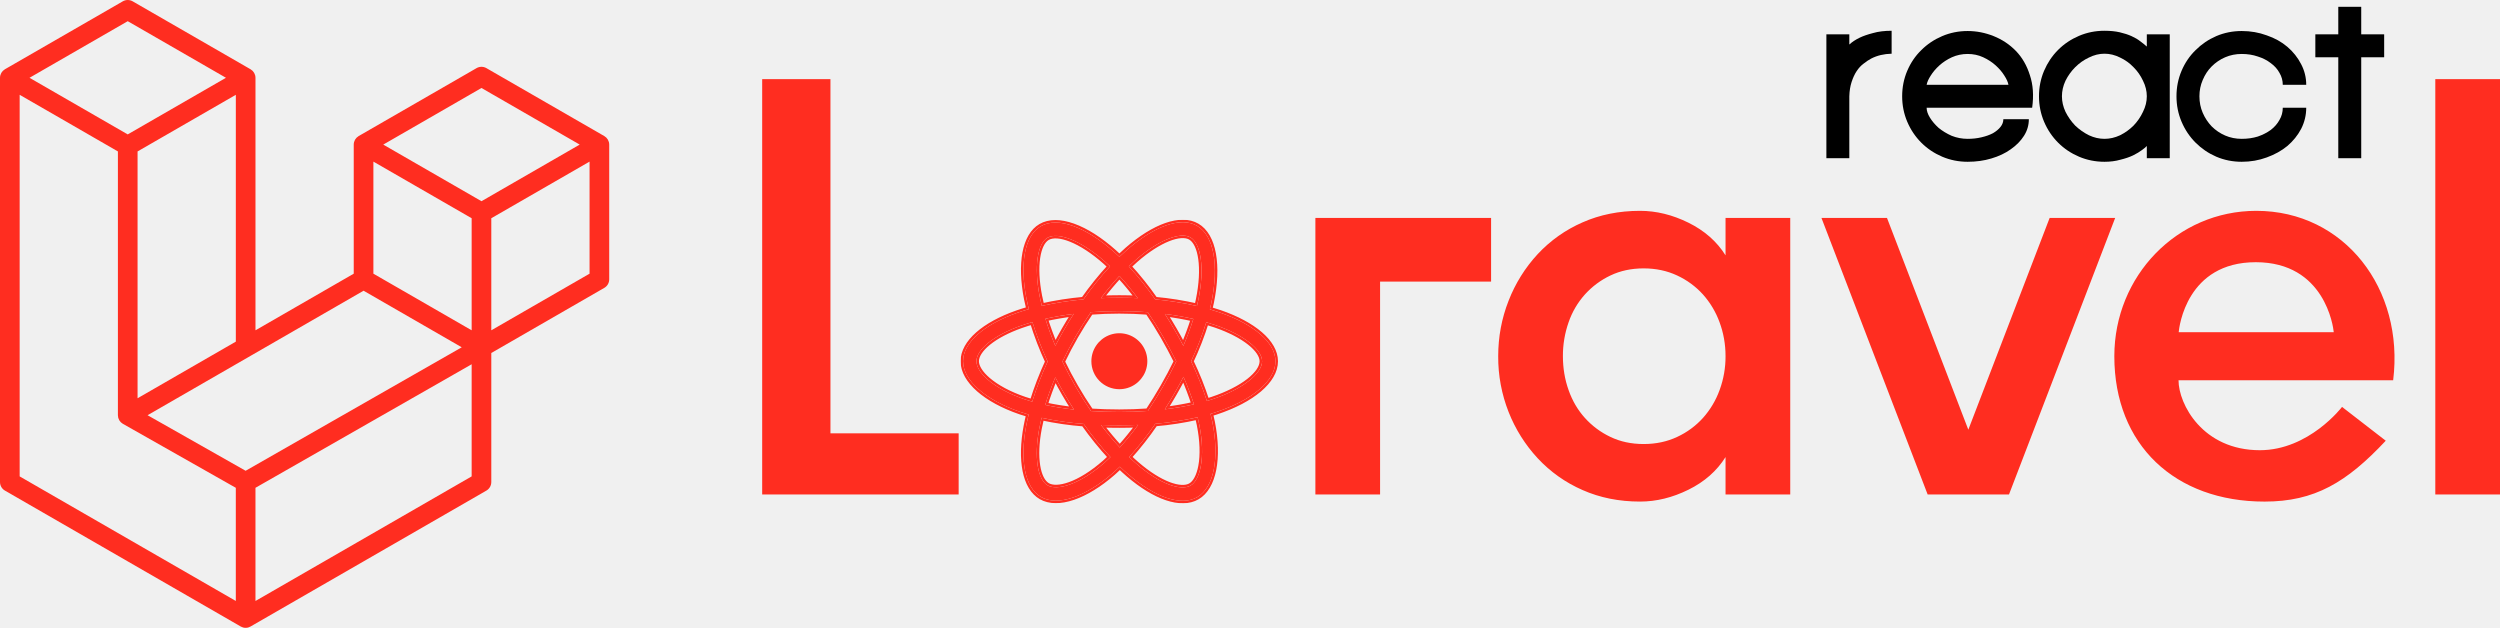
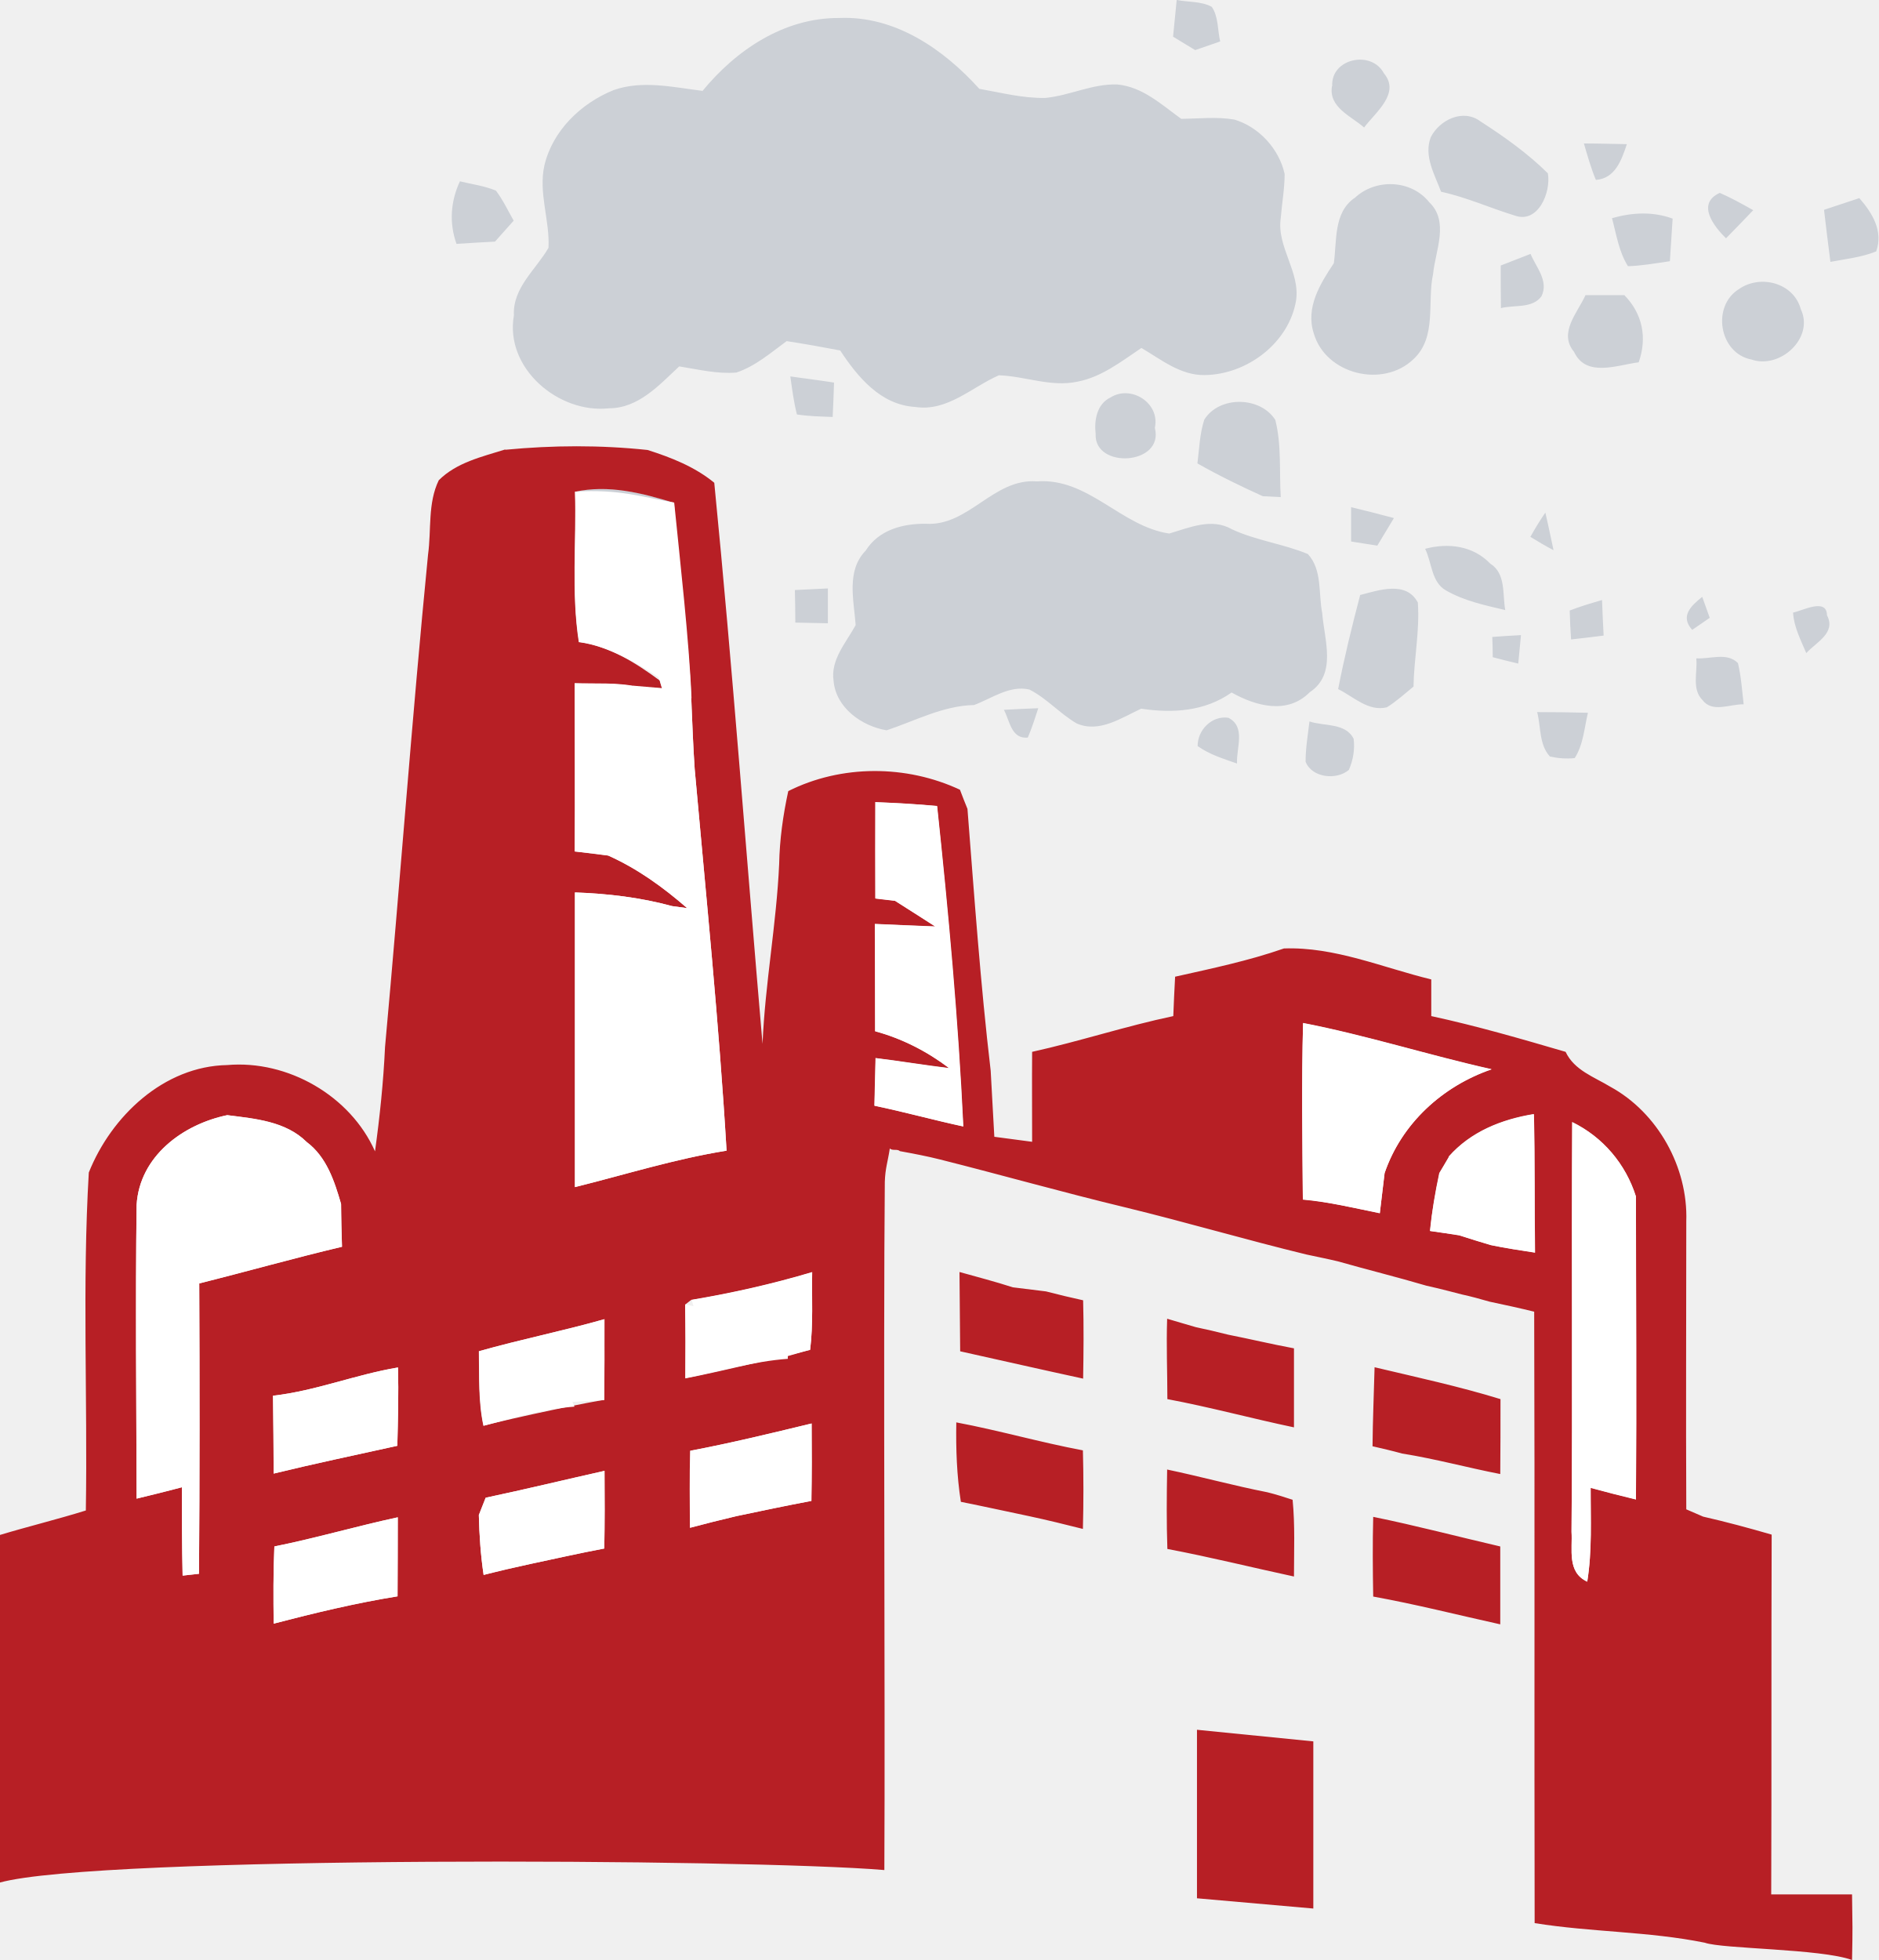
- <svg xmlns="http://www.w3.org/2000/svg" width="1991" height="500" viewBox="0 0 1991 500" fill="none">
-   <mask id="path-1-outside-1_1_7" maskUnits="userSpaceOnUse" x="765" y="175" width="253" height="226" fill="black">
-     <rect fill="white" x="765" y="175" width="253" height="226" />
-     <path d="M971.537 248.894C968.887 247.988 966.217 247.145 963.529 246.365C963.975 244.551 964.386 242.726 964.763 240.892C970.827 211.403 966.862 187.646 953.33 179.825C940.374 172.321 919.125 180.141 897.69 198.84C895.582 200.685 893.518 202.585 891.496 204.541C890.149 203.242 888.767 201.97 887.35 200.727C864.884 180.732 842.365 172.31 828.849 180.157C815.893 187.677 812.042 210.009 817.499 237.958C818.045 240.722 818.658 243.474 819.339 246.214C816.152 247.121 813.073 248.09 810.13 249.117C783.823 258.316 767 272.739 767 287.696C767 303.15 785.056 318.646 812.488 328.042C814.713 328.799 816.959 329.502 819.225 330.152C818.489 333.085 817.838 336.051 817.271 339.05C812.089 366.518 816.131 388.321 829.062 395.795C842.417 403.511 864.822 395.582 886.661 376.458C888.389 374.945 890.116 373.347 891.844 371.664C894.027 373.775 896.273 375.824 898.581 377.811C919.726 396.043 940.607 403.408 953.517 395.914C966.862 388.171 971.2 364.746 965.566 336.246C965.134 334.07 964.637 331.848 964.074 329.582C965.649 329.115 967.192 328.633 968.702 328.136C997.206 318.667 1015.78 303.358 1015.78 287.711C1015.76 272.682 998.403 258.165 971.537 248.894ZM904.681 206.873C923.043 190.854 940.208 184.531 948.033 189.05C956.362 193.865 959.601 213.279 954.367 238.741C954.021 240.399 953.648 242.053 953.247 243.701C942.289 241.208 931.177 239.449 919.985 238.435C913.577 229.204 906.553 220.417 898.959 212.133C900.818 210.33 902.722 208.576 904.671 206.873H904.681ZM840.453 300.476C842.702 304.829 845.053 309.129 847.507 313.376C850.005 317.708 852.608 321.977 855.317 326.182C847.616 325.345 839.963 324.111 832.389 322.487C834.586 315.376 837.292 307.991 840.453 300.476ZM840.453 275.429C837.343 268.074 834.711 260.84 832.55 253.853C839.65 252.262 847.216 250.962 855.104 249.977C852.461 254.102 849.918 258.288 847.475 262.534C845.033 266.781 842.687 271.079 840.437 275.429H840.453ZM846.102 287.955C849.377 281.124 852.905 274.425 856.685 267.857C860.461 261.292 864.481 254.878 868.745 248.614C876.146 248.054 883.733 247.759 891.398 247.759C899.063 247.759 906.697 248.054 914.093 248.619C918.311 254.869 922.307 261.261 926.08 267.795C929.853 274.328 933.427 280.996 936.803 287.799C933.472 294.654 929.906 301.381 926.106 307.981C922.336 314.545 918.363 320.978 914.186 327.281C906.801 327.799 899.156 328.084 891.382 328.084C883.609 328.084 876.109 327.84 868.859 327.369C864.564 321.084 860.511 314.642 856.7 308.043C852.89 301.444 849.352 294.748 846.087 287.955H846.102ZM935.305 313.303C937.81 308.957 940.215 304.553 942.519 300.093C945.678 307.255 948.467 314.576 950.874 322.025C943.21 323.751 935.462 325.074 927.661 325.99C930.293 321.813 932.842 317.584 935.305 313.303ZM942.416 275.434C940.121 271.063 937.736 266.744 935.258 262.477C932.84 258.269 930.319 254.113 927.697 250.008C935.632 251.013 943.245 252.35 950.381 253.983C948.087 261.262 945.428 268.421 942.416 275.434ZM891.502 219.747C896.677 225.401 901.563 231.314 906.143 237.461C896.347 236.994 886.545 236.994 876.736 237.461C881.572 231.066 886.521 225.131 891.502 219.747ZM834.198 189.366C842.521 184.536 860.924 191.439 880.323 208.682C881.561 209.786 882.81 210.941 884.054 212.139C876.422 220.421 869.348 229.201 862.878 238.42C851.711 239.426 840.621 241.157 829.678 243.602C829.046 241.059 828.476 238.499 827.968 235.922C823.278 211.962 826.382 193.901 834.198 189.366ZM822.065 319.89C819.992 319.299 817.945 318.658 815.924 317.967C803.796 313.821 793.779 308.411 786.901 302.518C780.744 297.237 777.624 291.966 777.624 287.696C777.624 278.621 791.13 267.043 813.654 259.191C816.483 258.207 819.337 257.307 822.215 256.491C825.561 267.242 829.612 277.759 834.343 287.976C829.555 298.333 825.454 308.994 822.065 319.89ZM879.659 368.436C870.004 376.894 860.333 382.89 851.808 385.911C844.148 388.622 838.048 388.7 834.363 386.569C826.517 382.035 823.252 364.523 827.704 341.035C828.232 338.271 828.837 335.507 829.518 332.743C840.57 335.124 851.771 336.75 863.044 337.609C869.577 346.876 876.71 355.706 884.396 364.041C882.852 365.559 881.271 367.021 879.659 368.436ZM891.797 356.402C886.76 350.955 881.732 344.927 876.83 338.449C881.594 338.636 886.445 338.729 891.382 338.729C896.451 338.729 901.468 338.62 906.412 338.397C901.849 344.643 896.971 350.652 891.797 356.402ZM956.331 371.219C954.849 379.221 951.869 384.559 948.184 386.694C940.342 391.244 923.577 385.331 905.5 369.736C903.427 367.954 901.354 366.041 899.244 364.036C906.781 355.668 913.747 346.803 920.094 337.501C931.429 336.54 942.685 334.8 953.781 332.292C954.289 334.344 954.738 336.355 955.128 338.325C957.621 350.918 957.979 362.31 956.331 371.219ZM965.349 318.024C963.991 318.475 962.591 318.911 961.171 319.336C957.692 308.535 953.483 297.983 948.572 287.753C953.299 277.659 957.343 267.26 960.679 256.626C963.224 257.367 965.696 258.145 968.075 258.969C991.096 266.908 1005.14 278.663 1005.14 287.696C1005.14 297.335 989.971 309.846 965.349 318.024Z" />
-   </mask>
-   <path d="M971.537 248.894C968.887 247.988 966.217 247.145 963.529 246.365C963.975 244.551 964.386 242.726 964.763 240.892C970.827 211.403 966.862 187.646 953.33 179.825C940.374 172.321 919.125 180.141 897.69 198.84C895.582 200.685 893.518 202.585 891.496 204.541C890.149 203.242 888.767 201.97 887.35 200.727C864.884 180.732 842.365 172.31 828.849 180.157C815.893 187.677 812.042 210.009 817.499 237.958C818.045 240.722 818.658 243.474 819.339 246.214C816.152 247.121 813.073 248.09 810.13 249.117C783.823 258.316 767 272.739 767 287.696C767 303.15 785.056 318.646 812.488 328.042C814.713 328.799 816.959 329.502 819.225 330.152C818.489 333.085 817.838 336.051 817.271 339.05C812.089 366.518 816.131 388.321 829.062 395.795C842.417 403.511 864.822 395.582 886.661 376.458C888.389 374.945 890.116 373.347 891.844 371.664C894.027 373.775 896.273 375.824 898.581 377.811C919.726 396.043 940.607 403.408 953.517 395.914C966.862 388.171 971.2 364.746 965.566 336.246C965.134 334.07 964.637 331.848 964.074 329.582C965.649 329.115 967.192 328.633 968.702 328.136C997.206 318.667 1015.78 303.358 1015.78 287.711C1015.76 272.682 998.403 258.165 971.537 248.894ZM904.681 206.873C923.043 190.854 940.208 184.531 948.033 189.05C956.362 193.865 959.601 213.279 954.367 238.741C954.021 240.399 953.648 242.053 953.247 243.701C942.289 241.208 931.177 239.449 919.985 238.435C913.577 229.204 906.553 220.417 898.959 212.133C900.818 210.33 902.722 208.576 904.671 206.873H904.681ZM840.453 300.476C842.702 304.829 845.053 309.129 847.507 313.376C850.005 317.708 852.608 321.977 855.317 326.182C847.616 325.345 839.963 324.111 832.389 322.487C834.586 315.376 837.292 307.991 840.453 300.476ZM840.453 275.429C837.343 268.074 834.711 260.84 832.55 253.853C839.65 252.262 847.216 250.962 855.104 249.977C852.461 254.102 849.918 258.288 847.475 262.534C845.033 266.781 842.687 271.079 840.437 275.429H840.453ZM846.102 287.955C849.377 281.124 852.905 274.425 856.685 267.857C860.461 261.292 864.481 254.878 868.745 248.614C876.146 248.054 883.733 247.759 891.398 247.759C899.063 247.759 906.697 248.054 914.093 248.619C918.311 254.869 922.307 261.261 926.08 267.795C929.853 274.328 933.427 280.996 936.803 287.799C933.472 294.654 929.906 301.381 926.106 307.981C922.336 314.545 918.363 320.978 914.186 327.281C906.801 327.799 899.156 328.084 891.382 328.084C883.609 328.084 876.109 327.84 868.859 327.369C864.564 321.084 860.511 314.642 856.7 308.043C852.89 301.444 849.352 294.748 846.087 287.955H846.102ZM935.305 313.303C937.81 308.957 940.215 304.553 942.519 300.093C945.678 307.255 948.467 314.576 950.874 322.025C943.21 323.751 935.462 325.074 927.661 325.99C930.293 321.813 932.842 317.584 935.305 313.303ZM942.416 275.434C940.121 271.063 937.736 266.744 935.258 262.477C932.84 258.269 930.319 254.113 927.697 250.008C935.632 251.013 943.245 252.35 950.381 253.983C948.087 261.262 945.428 268.421 942.416 275.434ZM891.502 219.747C896.677 225.401 901.563 231.314 906.143 237.461C896.347 236.994 886.545 236.994 876.736 237.461C881.572 231.066 886.521 225.131 891.502 219.747ZM834.198 189.366C842.521 184.536 860.924 191.439 880.323 208.682C881.561 209.786 882.81 210.941 884.054 212.139C876.422 220.421 869.348 229.201 862.878 238.42C851.711 239.426 840.621 241.157 829.678 243.602C829.046 241.059 828.476 238.499 827.968 235.922C823.278 211.962 826.382 193.901 834.198 189.366ZM822.065 319.89C819.992 319.299 817.945 318.658 815.924 317.967C803.796 313.821 793.779 308.411 786.901 302.518C780.744 297.237 777.624 291.966 777.624 287.696C777.624 278.621 791.13 267.043 813.654 259.191C816.483 258.207 819.337 257.307 822.215 256.491C825.561 267.242 829.612 277.759 834.343 287.976C829.555 298.333 825.454 308.994 822.065 319.89ZM879.659 368.436C870.004 376.894 860.333 382.89 851.808 385.911C844.148 388.622 838.048 388.7 834.363 386.569C826.517 382.035 823.252 364.523 827.704 341.035C828.232 338.271 828.837 335.507 829.518 332.743C840.57 335.124 851.771 336.75 863.044 337.609C869.577 346.876 876.71 355.706 884.396 364.041C882.852 365.559 881.271 367.021 879.659 368.436ZM891.797 356.402C886.76 350.955 881.732 344.927 876.83 338.449C881.594 338.636 886.445 338.729 891.382 338.729C896.451 338.729 901.468 338.62 906.412 338.397C901.849 344.643 896.971 350.652 891.797 356.402ZM956.331 371.219C954.849 379.221 951.869 384.559 948.184 386.694C940.342 391.244 923.577 385.331 905.5 369.736C903.427 367.954 901.354 366.041 899.244 364.036C906.781 355.668 913.747 346.803 920.094 337.501C931.429 336.54 942.685 334.8 953.781 332.292C954.289 334.344 954.738 336.355 955.128 338.325C957.621 350.918 957.979 362.31 956.331 371.219ZM965.349 318.024C963.991 318.475 962.591 318.911 961.171 319.336C957.692 308.535 953.483 297.983 948.572 287.753C953.299 277.659 957.343 267.26 960.679 256.626C963.224 257.367 965.696 258.145 968.075 258.969C991.096 266.908 1005.14 278.663 1005.14 287.696C1005.14 297.335 989.971 309.846 965.349 318.024Z" fill="#FF2D20" />
-   <path d="M971.537 248.894C968.887 247.988 966.217 247.145 963.529 246.365C963.975 244.551 964.386 242.726 964.763 240.892C970.827 211.403 966.862 187.646 953.33 179.825C940.374 172.321 919.125 180.141 897.69 198.84C895.582 200.685 893.518 202.585 891.496 204.541C890.149 203.242 888.767 201.97 887.35 200.727C864.884 180.732 842.365 172.31 828.849 180.157C815.893 187.677 812.042 210.009 817.499 237.958C818.045 240.722 818.658 243.474 819.339 246.214C816.152 247.121 813.073 248.09 810.13 249.117C783.823 258.316 767 272.739 767 287.696C767 303.15 785.056 318.646 812.488 328.042C814.713 328.799 816.959 329.502 819.225 330.152C818.489 333.085 817.838 336.051 817.271 339.05C812.089 366.518 816.131 388.321 829.062 395.795C842.417 403.511 864.822 395.582 886.661 376.458C888.389 374.945 890.116 373.347 891.844 371.664C894.027 373.775 896.273 375.824 898.581 377.811C919.726 396.043 940.607 403.408 953.517 395.914C966.862 388.171 971.2 364.746 965.566 336.246C965.134 334.07 964.637 331.848 964.074 329.582C965.649 329.115 967.192 328.633 968.702 328.136C997.206 318.667 1015.78 303.358 1015.78 287.711C1015.76 272.682 998.403 258.165 971.537 248.894ZM904.681 206.873C923.043 190.854 940.208 184.531 948.033 189.05C956.362 193.865 959.601 213.279 954.367 238.741C954.021 240.399 953.648 242.053 953.247 243.701C942.289 241.208 931.177 239.449 919.985 238.435C913.577 229.204 906.553 220.417 898.959 212.133C900.818 210.33 902.722 208.576 904.671 206.873H904.681ZM840.453 300.476C842.702 304.829 845.053 309.129 847.507 313.376C850.005 317.708 852.608 321.977 855.317 326.182C847.616 325.345 839.963 324.111 832.389 322.487C834.586 315.376 837.292 307.991 840.453 300.476ZM840.453 275.429C837.343 268.074 834.711 260.84 832.55 253.853C839.65 252.262 847.216 250.962 855.104 249.977C852.461 254.102 849.918 258.288 847.475 262.534C845.033 266.781 842.687 271.079 840.437 275.429H840.453ZM846.102 287.955C849.377 281.124 852.905 274.425 856.685 267.857C860.461 261.292 864.481 254.878 868.745 248.614C876.146 248.054 883.733 247.759 891.398 247.759C899.063 247.759 906.697 248.054 914.093 248.619C918.311 254.869 922.307 261.261 926.08 267.795C929.853 274.328 933.427 280.996 936.803 287.799C933.472 294.654 929.906 301.381 926.106 307.981C922.336 314.545 918.363 320.978 914.186 327.281C906.801 327.799 899.156 328.084 891.382 328.084C883.609 328.084 876.109 327.84 868.859 327.369C864.564 321.084 860.511 314.642 856.7 308.043C852.89 301.444 849.352 294.748 846.087 287.955H846.102ZM935.305 313.303C937.81 308.957 940.215 304.553 942.519 300.093C945.678 307.255 948.467 314.576 950.874 322.025C943.21 323.751 935.462 325.074 927.661 325.99C930.293 321.813 932.842 317.584 935.305 313.303ZM942.416 275.434C940.121 271.063 937.736 266.744 935.258 262.477C932.84 258.269 930.319 254.113 927.697 250.008C935.632 251.013 943.245 252.35 950.381 253.983C948.087 261.262 945.428 268.421 942.416 275.434ZM891.502 219.747C896.677 225.401 901.563 231.314 906.143 237.461C896.347 236.994 886.545 236.994 876.736 237.461C881.572 231.066 886.521 225.131 891.502 219.747ZM834.198 189.366C842.521 184.536 860.924 191.439 880.323 208.682C881.561 209.786 882.81 210.941 884.054 212.139C876.422 220.421 869.348 229.201 862.878 238.42C851.711 239.426 840.621 241.157 829.678 243.602C829.046 241.059 828.476 238.499 827.968 235.922C823.278 211.962 826.382 193.901 834.198 189.366ZM822.065 319.89C819.992 319.299 817.945 318.658 815.924 317.967C803.796 313.821 793.779 308.411 786.901 302.518C780.744 297.237 777.624 291.966 777.624 287.696C777.624 278.621 791.13 267.043 813.654 259.191C816.483 258.207 819.337 257.307 822.215 256.491C825.561 267.242 829.612 277.759 834.343 287.976C829.555 298.333 825.454 308.994 822.065 319.89ZM879.659 368.436C870.004 376.894 860.333 382.89 851.808 385.911C844.148 388.622 838.048 388.7 834.363 386.569C826.517 382.035 823.252 364.523 827.704 341.035C828.232 338.271 828.837 335.507 829.518 332.743C840.57 335.124 851.771 336.75 863.044 337.609C869.577 346.876 876.71 355.706 884.396 364.041C882.852 365.559 881.271 367.021 879.659 368.436ZM891.797 356.402C886.76 350.955 881.732 344.927 876.83 338.449C881.594 338.636 886.445 338.729 891.382 338.729C896.451 338.729 901.468 338.62 906.412 338.397C901.849 344.643 896.971 350.652 891.797 356.402ZM956.331 371.219C954.849 379.221 951.869 384.559 948.184 386.694C940.342 391.244 923.577 385.331 905.5 369.736C903.427 367.954 901.354 366.041 899.244 364.036C906.781 355.668 913.747 346.803 920.094 337.501C931.429 336.54 942.685 334.8 953.781 332.292C954.289 334.344 954.738 336.355 955.128 338.325C957.621 350.918 957.979 362.31 956.331 371.219ZM965.349 318.024C963.991 318.475 962.591 318.911 961.171 319.336C957.692 308.535 953.483 297.983 948.572 287.753C953.299 277.659 957.343 267.26 960.679 256.626C963.224 257.367 965.696 258.145 968.075 258.969C991.096 266.908 1005.14 278.663 1005.14 287.696C1005.14 297.335 989.971 309.846 965.349 318.024Z" stroke="#FF2D20" stroke-width="4" mask="url(#path-1-outside-1_1_7)" />
-   <path d="M891.382 309.96C895.793 309.974 900.109 308.679 903.783 306.24C907.457 303.8 910.325 300.324 912.023 296.253C913.721 292.182 914.172 287.699 913.321 283.372C912.469 279.044 910.352 275.066 907.239 271.943C904.125 268.819 900.154 266.689 895.829 265.823C891.504 264.957 887.02 265.394 882.944 267.079C878.867 268.764 875.383 271.62 872.931 275.286C870.479 278.953 869.17 283.264 869.17 287.675C869.164 290.597 869.733 293.492 870.847 296.193C871.96 298.895 873.595 301.351 875.658 303.421C877.72 305.49 880.171 307.133 882.869 308.255C885.567 309.377 888.46 309.957 891.382 309.96Z" fill="#FF2D20" />
-   <path fill-rule="evenodd" clip-rule="evenodd" d="M484.904 113.113C485.084 113.78 485.176 114.467 485.178 115.157V222.481C485.178 223.859 484.815 225.212 484.125 226.404C483.435 227.596 482.443 228.584 481.25 229.27L391.267 281.132V383.926C391.267 386.724 389.782 389.306 387.359 390.715L199.527 498.958C199.097 499.202 198.628 499.359 198.159 499.525C197.984 499.584 197.817 499.691 197.632 499.74C196.319 500.087 194.939 500.087 193.626 499.74C193.411 499.682 193.215 499.564 193.01 499.486C192.58 499.33 192.131 499.193 191.72 498.958L3.928 390.715C2.735 390.029 1.744 389.04 1.054 387.848C0.365 386.656 0.001 385.304 0 383.926L0 61.955C0 61.251 0.098 60.566 0.274 59.901C0.332 59.676 0.469 59.471 0.547 59.246C0.694 58.835 0.831 58.414 1.046 58.033C1.192 57.779 1.407 57.573 1.583 57.338C1.808 57.025 2.013 56.703 2.277 56.429C2.501 56.204 2.795 56.038 3.049 55.842C3.332 55.607 3.586 55.353 3.908 55.167L97.819 1.045C99.008 0.36 100.356 0 101.728 0C103.099 0 104.447 0.36 105.636 1.045L199.537 55.167H199.557C199.869 55.363 200.133 55.607 200.417 55.832C200.671 56.028 200.954 56.204 201.179 56.419C201.452 56.703 201.648 57.025 201.882 57.338C202.048 57.573 202.273 57.779 202.41 58.033C202.635 58.424 202.762 58.835 202.918 59.246C202.996 59.471 203.133 59.676 203.192 59.911C203.371 60.578 203.463 61.265 203.465 61.955V263.055L281.713 217.952V115.148C281.713 114.463 281.81 113.768 281.986 113.113C282.055 112.878 282.182 112.673 282.26 112.448C282.416 112.037 282.553 111.617 282.768 111.235C282.915 110.981 283.13 110.775 283.296 110.541C283.53 110.228 283.726 109.905 283.999 109.631C284.224 109.406 284.507 109.24 284.761 109.044C285.054 108.809 285.309 108.555 285.621 108.369L379.542 54.248C380.73 53.562 382.078 53.201 383.45 53.201C384.822 53.201 386.17 53.562 387.359 54.248L481.26 108.369C481.592 108.565 481.846 108.809 482.139 109.034C482.383 109.23 482.667 109.406 482.891 109.621C483.165 109.905 483.36 110.228 483.595 110.541C483.771 110.775 483.986 110.981 484.123 111.235C484.347 111.617 484.474 112.037 484.631 112.448C484.719 112.673 484.846 112.878 484.904 113.113ZM469.524 217.952V128.705L436.664 147.642L391.267 173.808V263.055L469.534 217.952H469.524ZM375.623 379.397V290.091L330.969 315.621L203.455 388.475V478.622L375.623 379.397ZM15.653 75.503V379.397L187.802 478.612V388.485L97.868 337.532L97.839 337.513L97.8 337.493C97.497 337.317 97.243 337.063 96.959 336.847C96.715 336.652 96.432 336.495 96.217 336.28L96.197 336.251C95.943 336.006 95.767 335.703 95.552 335.429C95.357 335.165 95.122 334.94 94.966 334.666L94.956 334.637C94.78 334.343 94.673 333.991 94.546 333.659C94.419 333.365 94.253 333.091 94.175 332.778C94.077 332.407 94.057 332.006 94.018 331.624C93.979 331.331 93.901 331.037 93.901 330.744V120.606L48.514 94.43L15.653 75.503ZM101.737 16.872L23.5 61.955L101.718 107.039L179.946 61.946L101.718 16.872H101.737ZM142.425 298.23L187.812 272.074V75.503L154.951 94.44L109.554 120.606V317.177L142.425 298.23ZM383.45 70.074L305.222 115.157L383.45 160.241L461.668 115.148L383.45 70.074ZM375.623 173.808L330.227 147.642L297.366 128.705V217.952L342.753 244.108L375.623 263.055V173.808ZM195.619 374.927L310.362 309.351L367.719 276.583L289.549 231.529L199.547 283.401L117.518 330.675L195.619 374.927Z" fill="#FF2D20" />
-   <path fill-rule="evenodd" clip-rule="evenodd" d="M661.371 63V345.115H763.474V393.787H607V63H661.371ZM1047.57 393.787V173.576H1187.5V224.268H1099.09V393.811H1047.57V393.787ZM1374.22 203.347V173.576H1425.75V393.799H1374.22V364.016C1367.29 375.045 1357.45 383.712 1344.68 390.004C1331.92 396.308 1319.08 399.454 1306.15 399.454C1289.45 399.454 1274.17 396.394 1260.3 390.249C1246.79 384.36 1234.64 375.751 1224.61 364.958C1214.66 354.224 1206.81 341.728 1201.45 328.112C1195.88 313.965 1193.07 298.88 1193.17 283.675C1193.17 268.251 1195.93 253.513 1201.45 239.484C1206.77 225.777 1214.62 213.193 1224.6 202.393C1234.64 191.605 1246.79 183 1260.3 177.114C1274.17 170.969 1289.45 167.909 1306.15 167.909C1319.07 167.909 1331.92 171.055 1344.68 177.359C1357.45 183.663 1367.29 192.318 1374.22 203.347ZM1369.5 310.619C1372.67 301.995 1374.27 292.875 1374.22 283.688C1374.22 274.225 1372.63 265.252 1369.5 256.757C1366.54 248.576 1362.06 241.035 1356.27 234.538C1350.5 228.166 1343.5 223.021 1335.7 219.408C1327.67 215.638 1318.75 213.74 1308.99 213.74C1299.22 213.74 1290.39 215.638 1282.52 219.408C1274.81 223.064 1267.9 228.206 1262.19 234.538C1256.42 241.001 1252 248.551 1249.2 256.744C1246.17 265.399 1244.65 274.508 1244.7 283.675C1244.7 293.126 1246.18 302.111 1249.2 310.606C1252.18 319.126 1256.52 326.52 1262.19 332.824C1267.9 339.159 1274.81 344.302 1282.52 347.955C1290.39 351.737 1299.22 353.623 1308.99 353.623C1318.75 353.623 1327.67 351.737 1335.7 347.955C1343.51 344.346 1350.5 339.2 1356.27 332.824C1362.06 326.332 1366.54 318.795 1369.5 310.619ZM1632.33 173.576H1684.52L1599.96 393.799H1535.18L1450.61 173.576H1502.8L1567.57 342.214L1632.33 173.576ZM1796.91 167.909C1867.06 167.909 1914.91 230.07 1905.92 302.821H1734.98C1734.98 321.819 1754.17 358.544 1799.74 358.544C1838.92 358.544 1865.19 324.084 1865.2 324.06L1900.01 350.991C1868.89 384.202 1843.4 399.467 1803.49 399.467C1732.19 399.467 1683.85 354.369 1683.85 283.688C1683.85 219.751 1733.82 167.909 1796.91 167.909ZM1735.11 264.542H1858.6C1858.22 260.307 1851.52 208.819 1796.49 208.819C1741.45 208.819 1735.51 260.307 1735.11 264.542ZM1939.47 393.787V63H1991V393.787H1939.47Z" fill="#FF2D20" />
-   <path d="M1472.8 35.462C1474.96 33.432 1477.74 31.605 1481.12 29.981C1483.96 28.628 1487.48 27.41 1491.68 26.327C1495.87 25.109 1500.81 24.5 1506.49 24.5V42.77C1500.4 42.905 1494.99 44.191 1490.25 46.627C1488.22 47.71 1486.19 49.063 1484.16 50.687C1482.13 52.176 1480.31 54.138 1478.68 56.574C1477.06 59.01 1475.71 61.92 1474.62 65.303C1473.54 68.551 1472.93 72.34 1472.8 76.671V126H1454.53V27.342H1472.8V35.462Z" fill="black" />
-   <path d="M1615.77 94.941C1615.77 99.678 1614.49 104.076 1611.91 108.136C1609.34 112.196 1605.82 115.782 1601.36 118.895C1597.03 122.008 1591.89 124.444 1585.93 126.203C1580.11 127.962 1573.82 128.842 1567.05 128.842C1559.88 128.842 1553.11 127.489 1546.75 124.782C1540.39 122.075 1534.84 118.354 1530.11 113.617C1525.37 108.88 1521.65 103.332 1518.94 96.971C1516.23 90.61 1514.88 83.844 1514.88 76.671C1514.88 69.498 1516.23 62.732 1518.94 56.371C1521.65 50.01 1525.37 44.529 1530.11 39.928C1534.84 35.191 1540.39 31.47 1546.75 28.763C1553.11 26.056 1559.88 24.703 1567.05 24.703C1574.09 24.703 1580.99 26.056 1587.76 28.763C1594.52 31.47 1600.41 35.394 1605.42 40.537C1610.43 45.68 1614.15 52.108 1616.58 59.822C1619.15 67.401 1619.76 76.062 1618.41 85.806H1534.37C1534.37 88.242 1535.25 90.881 1537.01 93.723C1538.77 96.565 1541.07 99.272 1543.91 101.843C1546.89 104.279 1550.34 106.377 1554.26 108.136C1558.32 109.76 1562.59 110.572 1567.05 110.572C1570.98 110.572 1574.63 110.166 1578.01 109.354C1581.53 108.542 1584.58 107.459 1587.15 106.106C1589.72 104.617 1591.75 102.926 1593.24 101.031C1594.73 99.136 1595.47 97.106 1595.47 94.941H1615.77ZM1599.53 67.536C1599.13 65.371 1598.04 62.935 1596.28 60.228C1594.52 57.386 1592.22 54.679 1589.38 52.108C1586.54 49.537 1583.22 47.371 1579.43 45.612C1575.65 43.853 1571.52 42.973 1567.05 42.973C1562.59 42.973 1558.39 43.853 1554.47 45.612C1550.68 47.371 1547.36 49.537 1544.52 52.108C1541.68 54.679 1539.38 57.386 1537.62 60.228C1535.86 62.935 1534.77 65.371 1534.37 67.536H1599.53Z" fill="black" />
-   <path d="M1709.72 126V116.256C1709.04 117.068 1707.76 118.151 1705.86 119.504C1704.1 120.857 1701.74 122.278 1698.76 123.767C1695.92 125.12 1692.53 126.271 1688.61 127.218C1684.82 128.301 1680.62 128.842 1676.02 128.842C1668.85 128.842 1662.08 127.489 1655.72 124.782C1649.36 122.075 1643.81 118.354 1639.08 113.617C1634.34 108.88 1630.62 103.332 1627.91 96.971C1625.21 90.61 1623.85 83.844 1623.85 76.671C1623.85 69.498 1625.21 62.732 1627.91 56.371C1630.62 50.01 1634.34 44.462 1639.08 39.725C1643.81 34.988 1649.36 31.267 1655.72 28.56C1662.08 25.853 1668.85 24.5 1676.02 24.5C1680.62 24.5 1684.68 24.906 1688.2 25.718C1691.72 26.53 1694.83 27.545 1697.54 28.763C1700.25 29.981 1702.55 31.334 1704.44 32.823C1706.47 34.312 1708.23 35.733 1709.72 37.086V27.342H1727.99V126H1709.72ZM1642.12 76.671C1642.12 80.866 1643.07 84.994 1644.96 89.054C1646.99 93.114 1649.57 96.768 1652.68 100.016C1655.93 103.129 1659.58 105.7 1663.64 107.73C1667.7 109.625 1671.83 110.572 1676.02 110.572C1680.22 110.572 1684.35 109.625 1688.41 107.73C1692.47 105.7 1696.05 103.129 1699.16 100.016C1702.28 96.768 1704.78 93.114 1706.68 89.054C1708.71 84.994 1709.72 80.866 1709.72 76.671C1709.72 72.476 1708.71 68.348 1706.68 64.288C1704.78 60.228 1702.28 56.642 1699.16 53.529C1696.05 50.281 1692.47 47.71 1688.41 45.815C1684.35 43.785 1680.22 42.77 1676.02 42.77C1671.83 42.77 1667.7 43.785 1663.64 45.815C1659.58 47.71 1655.93 50.281 1652.68 53.529C1649.57 56.642 1646.99 60.228 1644.96 64.288C1643.07 68.348 1642.12 72.476 1642.12 76.671Z" fill="black" />
-   <path d="M1836.68 85.806C1836.68 91.761 1835.32 97.377 1832.62 102.655C1829.91 107.798 1826.25 112.331 1821.65 116.256C1817.05 120.045 1811.57 123.09 1805.21 125.391C1798.98 127.692 1792.35 128.842 1785.32 128.842C1778.14 128.842 1771.38 127.489 1765.02 124.782C1758.79 122.075 1753.31 118.354 1748.57 113.617C1743.84 108.88 1740.11 103.332 1737.41 96.971C1734.7 90.61 1733.35 83.844 1733.35 76.671C1733.35 69.498 1734.7 62.732 1737.41 56.371C1740.11 50.01 1743.84 44.529 1748.57 39.928C1753.31 35.191 1758.79 31.47 1765.02 28.763C1771.38 26.056 1778.14 24.703 1785.32 24.703C1792.35 24.703 1798.98 25.853 1805.21 28.154C1811.57 30.319 1817.05 33.364 1821.65 37.289C1826.25 41.214 1829.91 45.815 1832.62 51.093C1835.32 56.236 1836.68 61.717 1836.68 67.536H1818C1818 64.153 1817.12 60.972 1815.36 57.995C1813.74 55.018 1811.44 52.446 1808.46 50.281C1805.48 47.98 1802.03 46.221 1798.11 45.003C1794.18 43.65 1789.92 42.973 1785.32 42.973C1780.58 42.973 1776.18 43.853 1772.12 45.612C1768.06 47.371 1764.47 49.807 1761.36 52.92C1758.38 55.897 1756.02 59.484 1754.26 63.679C1752.5 67.739 1751.62 72.07 1751.62 76.671C1751.62 81.408 1752.5 85.806 1754.26 89.866C1756.02 93.926 1758.38 97.512 1761.36 100.625C1764.47 103.738 1768.06 106.174 1772.12 107.933C1776.18 109.692 1780.58 110.572 1785.32 110.572C1789.92 110.572 1794.18 109.963 1798.11 108.745C1802.03 107.392 1805.48 105.632 1808.46 103.467C1811.44 101.166 1813.74 98.527 1815.36 95.55C1817.12 92.573 1818 89.325 1818 85.806H1836.68Z" fill="black" />
-   <path d="M1862.21 126V45.612H1843.94V27.342H1862.21V5.418H1880.48V27.342H1898.75V45.612H1880.48V126H1862.21Z" fill="black" />
+ <svg xmlns="http://www.w3.org/2000/svg" id="Layer_1" viewBox="0 0 82.51 86.07">
+   <defs>
+     <style>
+       .cls-1 {
+         fill: #b71f25;
+       }
+ 
+       .cls-2 {
+         fill: #fff;
+       }
+ 
+       .cls-3 {
+         fill: #ccd0d6;
+       }
+     </style>
+   </defs>
+   <g>
+     <path class="cls-3" d="M51.69,0c.51.1,1.07.05,1.53.3.3.44.25,1.02.37,1.52-.27.09-.82.29-1.1.38-.32-.2-.65-.39-.97-.59.05-.54.11-1.08.16-1.62M30.84,4.01c1.48-1.81,3.59-3.23,6-3.22,2.46-.11,4.59,1.36,6.17,3.11.96.17,1.92.42,2.9.4,1.07-.1,2.07-.63,3.16-.59,1.11.1,1.95.89,2.81,1.51.77-.01,1.56-.1,2.33.03,1.08.32,1.97,1.29,2.21,2.39,0,.65-.12,1.29-.17,1.93-.19,1.27.87,2.37.67,3.64-.32,1.86-2.16,3.24-4.01,3.26-1.06.02-1.91-.68-2.78-1.19-.88.59-1.75,1.28-2.81,1.48-1.16.25-2.29-.24-3.45-.28-1.19.52-2.27,1.61-3.68,1.39-1.51-.09-2.52-1.31-3.29-2.48-.78-.15-1.57-.29-2.35-.41-.7.51-1.37,1.1-2.21,1.38-.85.07-1.68-.14-2.51-.27-.88.82-1.79,1.84-3.09,1.84-2.21.24-4.58-1.76-4.17-4.08-.06-1.22.97-2.01,1.52-2.97.06-1.21-.45-2.41-.18-3.62.36-1.52,1.6-2.72,3.03-3.3,1.26-.45,2.62-.13,3.91.03M58.51,3.78c-.07-1.21,1.72-1.6,2.27-.56.74.88-.38,1.72-.87,2.38-.56-.5-1.57-.88-1.41-1.82M62.84,6.02c.39-.76,1.42-1.26,2.18-.69,1.04.67,2.07,1.4,2.96,2.28.15.83-.43,2.24-1.47,1.85-1.08-.33-2.11-.8-3.22-1.04-.28-.76-.77-1.57-.45-2.4M69.55,6.3c.63,0,1.26.02,1.9.03-.23.69-.51,1.51-1.36,1.57-.22-.52-.37-1.07-.53-1.61M20.19,7.96c.53.13,1.08.2,1.59.41.31.41.53.88.78,1.32-.28.31-.55.62-.82.92-.56.03-1.13.06-1.69.1-.33-.92-.26-1.87.15-2.75M59.49,8.7c.91-.87,2.48-.82,3.28.18.89.85.27,2.12.17,3.15-.27,1.24.18,2.77-.86,3.74-1.34,1.29-3.86.67-4.38-1.13-.37-1.13.28-2.18.88-3.08.14-.98-.02-2.21.9-2.86M75.81,10.47c-.52-.51-1.33-1.52-.28-2,.51.22.99.49,1.47.76-.39.41-.79.82-1.19,1.23M80.12,9.21c.51-.17,1.03-.34,1.54-.51.57.65,1.06,1.45.74,2.34-.64.26-1.33.33-2.01.46-.1-.76-.19-1.52-.28-2.28M70.8,9.58c.88-.25,1.79-.3,2.66.02-.04.62-.08,1.25-.12,1.87-.61.09-1.23.2-1.84.22-.4-.63-.51-1.39-.7-2.1M65.91,11.66c.44-.17.87-.34,1.31-.51.24.58.81,1.19.48,1.86-.4.55-1.2.37-1.78.52-.01-.62-.01-1.25-.01-1.87M76.38,12.69c.94-.65,2.4-.27,2.71.89.6,1.26-.91,2.64-2.16,2.21-1.43-.27-1.77-2.35-.55-3.1M69.62,12.96c.57,0,1.14,0,1.72,0,.8.82,1.01,1.87.63,2.95-.95.12-2.31.68-2.84-.46-.69-.83.14-1.7.5-2.48M34.71,16.53c.64.09,1.28.17,1.92.27-.01.38-.04,1.13-.06,1.51-.53-.02-1.05-.03-1.57-.11-.14-.55-.21-1.11-.29-1.67M48.78,17.45c.9-.56,2.18.25,1.94,1.34.42,1.64-2.67,1.82-2.6.27-.07-.61.05-1.32.66-1.61M52.89,18.43c.66-1.06,2.46-1.03,3.12.01.28,1.1.17,2.26.24,3.39-.2-.01-.59-.03-.79-.04-.97-.44-1.94-.91-2.87-1.44.08-.64.1-1.3.3-1.92M25.25,21.59c1.46-.32,2.95.05,4.36.48.19,3.03.68,6.04.78,9.08-.8-.35-1.59-.7-2.4-1.01.27.02.82.05,1.09.07-.02-.08-.08-.26-.1-.35.24-.03.72-.09.97-.13-.09-2.51-.28-5.02-.53-7.52-1.38-.24-2.78-.42-4.16-.64M40.66,23c1.89.12,2.97-2.01,4.88-1.86,2.26-.17,3.68,1.97,5.81,2.29.89-.26,1.86-.7,2.75-.19,1.07.5,2.26.64,3.34,1.09.64.69.46,1.74.63,2.59.09,1.17.66,2.68-.55,3.48-.98.99-2.36.61-3.43.01-1.17.83-2.59.92-3.97.71-.87.4-1.84,1.08-2.83.65-.74-.43-1.31-1.1-2.08-1.49-.87-.2-1.65.39-2.43.68-1.37.03-2.57.69-3.84,1.11-1.09-.18-2.23-.99-2.33-2.17-.14-.93.55-1.68.97-2.45-.08-1.1-.42-2.39.44-3.27.57-.91,1.62-1.19,2.64-1.18M59.33,22.27c.63.15,1.26.31,1.89.48-.24.4-.49.81-.73,1.21-.39-.06-.77-.12-1.15-.18,0-.51,0-1.01,0-1.52M67.21,23.58c.2-.36.42-.72.66-1.07.13.55.24,1.1.36,1.65-.35-.18-.68-.38-1.01-.58M62.59,24.1c1.01-.27,2.1-.14,2.86.65.7.44.53,1.35.66,2.04-.89-.21-1.8-.4-2.6-.86-.65-.36-.62-1.23-.92-1.83M34.92,25.91c.48-.02.96-.05,1.44-.07,0,.51,0,1.02,0,1.53-.48-.01-.96-.02-1.43-.03,0-.48-.01-.95-.02-1.43M59.73,26.13c.82-.21,2.03-.64,2.54.33.09,1.23-.17,2.46-.19,3.69-.38.31-.75.65-1.17.91-.81.2-1.47-.47-2.14-.8.27-1.39.61-2.77.97-4.14M68.94,26.81c.46-.18.94-.32,1.42-.46.02.52.04,1.04.07,1.56-.48.06-.95.12-1.43.17-.03-.43-.05-.85-.06-1.28M74.32,27.66c-.54-.6-.06-1.05.44-1.45.08.23.25.69.33.92-.19.13-.58.4-.77.53M78.75,26.9c.42-.08,1.48-.66,1.49.12.41.78-.48,1.18-.91,1.66-.24-.57-.54-1.14-.58-1.77M65.54,27.97c.42-.03.84-.06,1.26-.08-.04.42-.08.83-.12,1.25-.38-.09-.75-.18-1.12-.28,0-.22-.01-.67-.02-.89M74.51,28.91c.6.04,1.34-.28,1.82.21.14.59.18,1.2.25,1.81-.6-.02-1.37.39-1.81-.19-.48-.48-.21-1.23-.27-1.82M44.09,31.17c.51-.03,1.01-.05,1.51-.07-.14.43-.28.87-.46,1.29-.73.07-.79-.74-1.05-1.22M67.5,31.27c.75,0,1.49.01,2.24.03-.16.67-.2,1.4-.58,1.99-.37.04-.73.01-1.09-.07-.48-.52-.39-1.31-.56-1.95M52.6,32.78c-.02-.71.62-1.37,1.35-1.26.78.4.34,1.33.38,2.01-.59-.21-1.2-.39-1.72-.76M57.51,31.68c.64.22,1.58.05,1.94.76.06.46-.02.94-.21,1.37-.54.46-1.62.35-1.9-.36,0-.59.1-1.18.17-1.77h0Z" />
+     <path class="cls-1" d="M22.2,19.75c2.08-.2,4.17-.21,6.24.01,1.04.33,2.08.74,2.93,1.44.81,8.21,1.41,16.43,2.12,24.64.11-2.64.61-5.25.73-7.89.02-1.08.17-2.15.4-3.21,2.33-1.17,5.19-1.16,7.54-.06.08.21.24.63.33.84.3,3.83.57,7.68,1.02,11.5.06.97.1,1.94.16,2.9.55.07,1.11.15,1.66.22,0-1.32-.01-2.64,0-3.95,2.08-.46,4.11-1.13,6.2-1.57.02-.58.05-1.15.08-1.73,1.61-.36,3.23-.7,4.78-1.24,2.23-.08,4.33.84,6.47,1.36,0,.54,0,1.07,0,1.61,1.99.43,3.95,1,5.9,1.57.38.81,1.25,1.1,1.96,1.53,2.09,1.14,3.42,3.54,3.34,5.91,0,4.22-.02,8.43,0,12.65.18.08.56.24.74.32,1.01.23,2.01.5,3.01.79-.02,5.27,0,10.53-.02,15.8,1.19,0,2.37,0,3.55,0,.02,1.51.03,1.37,0,2.88-1.38-.5-5.68-.48-6.47-.76-2.47-.5-4.99-.46-7.47-.86-.02-8.95.01-17.9-.02-26.85-.65-.16-1.3-.3-1.96-.44-.41-.12-.82-.23-1.23-.32,0,0-1.02-.27-1.54-.38-1.29-.38-2.59-.7-3.89-1.07-.46-.11-.92-.2-1.38-.3-2.68-.65-5.32-1.43-8-2.08-2.7-.65-5.38-1.41-8.08-2.09-.59-.15-1.18-.26-1.78-.37-.11-.11-.33,0-.44-.12-.09.6-.2.86-.22,1.47-.07,7.44.02,22.79-.02,30.22-5.9-.5-34.53-.65-38.85.55-.01-5.09,0-10.18-.01-15.26,1.26-.38,2.54-.69,3.79-1.08.08-4.95-.16-9.9.13-14.84.99-2.48,3.3-4.67,6.08-4.72,2.66-.23,5.41,1.35,6.49,3.79.21-1.52.37-3.05.44-4.58.66-7.21,1.18-14.42,1.89-21.63.15-1.09-.02-2.25.47-3.26.78-.78,1.89-1.03,2.91-1.35M25.25,21.59c.07,2.2-.17,4.42.17,6.61,1.34.17,2.49.9,3.55,1.68.02.09.08.26.1.35-.27-.02-.82-.05-1.09-.07-.9-.19-1.83-.12-2.74-.15,0,2.46.02,4.92,0,7.38.49.06.98.12,1.47.18,1.28.57,2.42,1.39,3.47,2.31-.16-.02-.5-.07-.66-.09-1.39-.38-2.83-.55-4.27-.6,0,4.31,0,8.63,0,12.94,2.21-.55,4.4-1.24,6.66-1.6-.33-5.59-.9-11.19-1.4-16.76-.06-.87-.09-1.74-.13-2.61-.09-3.04-.59-6.05-.78-9.08-1.4-.43-2.89-.81-4.36-.48M38.44,35.23c0,1.41,0,2.81,0,4.22.22.02.65.08.86.1.59.38,1.18.75,1.77,1.13-.89-.03-1.77-.07-2.65-.11.01,1.57,0,3.14.01,4.71,1.18.32,2.28.88,3.25,1.62-1.08-.13-2.15-.31-3.23-.44-.02.69-.03,1.39-.05,2.09,1.3.27,2.59.63,3.9.91-.23-4.7-.66-9.39-1.15-14.07-.9-.08-1.81-.13-2.72-.17M57.23,44.93c-.07,2.58-.03,5.16-.01,7.74,1.14.1,2.25.38,3.38.6.07-.59.14-1.17.21-1.76.75-2.18,2.55-3.82,4.7-4.56-2.77-.62-5.49-1.49-8.28-2.03M6,52.91c-.06,4.3-.01,8.6,0,12.9.67-.16,1.33-.32,1.99-.5,0,1.29,0,2.59.03,3.88.18-.02.54-.06.72-.08.03-4.25.03-8.5.01-12.75,2.09-.53,4.17-1.12,6.27-1.61-.02-.63-.03-1.26-.04-1.88-.29-1-.63-2.07-1.51-2.72-.92-.92-2.28-1.03-3.49-1.18-1.95.41-3.85,1.81-3.98,3.94M63.63,50.8c-.1.18-.31.53-.42.71-.18.84-.32,1.68-.41,2.54.43.06.85.13,1.28.19.46.15.92.29,1.39.43.64.14,1.29.23,1.94.33-.03-2.03,0-4.06-.05-6.08-1.41.23-2.77.77-3.74,1.87M69.05,49.28c-.04,5.99.02,11.99-.03,17.98.05.78-.21,1.78.69,2.19.22-1.36.14-2.74.15-4.12.66.18,1.33.35,1.99.51.03-4.43,0-8.87,0-13.3-.45-1.43-1.45-2.61-2.8-3.27M30.36,57.08l-.27.21c.02,1.08.02,2.16.01,3.24,1.5-.29,5.23-1.18,5.48-1.25.14-1.13.07-2.28.09-3.41-1.74.52-3.52.92-5.31,1.22M21.03,59.34c.02,1.1-.03,2.2.2,3.27,1.31-.35,4.96-1.11,5.3-1.13.02-1.18.02-2.37.01-3.55-1.83.52-3.69.89-5.52,1.41M11.99,61.29c.01,1.14.02,2.28.03,3.42,1.81-.44,3.62-.82,5.43-1.22.03-1.15.06-2.29.03-3.44-1.86.31-3.62,1.03-5.49,1.24M30.31,63.71c-.03,1.13-.02,2.25-.01,3.38.68-.18,1.35-.35,2.03-.51,1.1-.23,2.2-.47,3.3-.67.02-1.13.02-2.27.01-3.4-1.78.43-3.54.86-5.34,1.2M21.33,65.77c-.08.19-.23.57-.3.76.02.88.08,1.76.21,2.63.68-.17,1.36-.33,2.05-.48,1.08-.23,2.17-.48,3.25-.68.02-1.14.02-2.28.01-3.41-1.74.39-3.47.81-5.22,1.18M12.05,67.91c-.05,1.13-.05,2.26-.03,3.39,1.8-.47,3.61-.9,5.44-1.2,0-1.16.01-2.31.01-3.47-1.82.39-3.6.91-5.42,1.28M42.15,55.86c.78.22,1.56.42,2.33.67.48.06.97.12,1.46.18.54.14,1.08.27,1.63.39.03,1.14.02,2.29,0,3.44-1.8-.39-3.6-.8-5.4-1.2-.01-1.16-.02-2.32-.03-3.48M51.27,61.44c0-1.18-.05-2.35-.01-3.53.31.09.94.28,1.26.37.47.1.95.21,1.42.33.96.19,1.92.42,2.89.6,0,1.16,0,2.31,0,3.47-1.86-.39-3.69-.89-5.56-1.24M60.37,60.04c1.85.44,3.71.84,5.53,1.4,0,1.1,0,2.19-.01,3.29-1.44-.28-2.86-.67-4.31-.9-.43-.12-.87-.22-1.3-.32.01-1.15.06-2.31.09-3.46M41.99,62.46c1.87.35,3.7.88,5.57,1.23.03,1.15.03,2.29,0,3.45-.79-.2-1.57-.39-2.36-.56-1-.21-2-.43-3-.63-.18-1.15-.22-2.32-.2-3.48M51.25,64.53c1.48.31,2.93.71,4.41,1,.37.09.74.21,1.11.33.11,1.12.06,2.24.06,3.37-1.86-.4-3.7-.86-5.56-1.21-.04-1.16-.03-2.32-.01-3.48M60.31,66.61c1.87.38,3.72.87,5.58,1.3,0,1.14,0,2.28,0,3.42-1.86-.41-3.7-.88-5.58-1.22-.02-1.17-.03-2.34,0-3.5h0Z" />
+     <path class="cls-2" d="M25.25,21.59c1.95-.12,2.97.24,4.36.48.25,2.5.66,6.08.76,8.59-.24.03-.7-.6-.94-.57-1.07-.77-2.66-1.73-4-1.9-.34-2.19-.1-4.4-.17-6.61M25.24,30c.91.03,1.84-.04,2.74.15.81.3,1.58.17,2.38.52.03.87.09,2.23.15,3.1.5,5.58,1.07,11.17,1.4,16.76-2.26.36-4.44,1.05-6.66,1.6,0-4.31,0-8.63,0-12.94,1.44.05,2.88.22,4.27.6.16.02.5.07.66.09-1.05-.91-2.19-1.74-3.47-2.31-.49-.07-.98-.13-1.47-.18.02-2.46,0-4.92,0-7.38M38.44,35.23c.91.03,1.81.08,2.72.17.5,4.68.93,9.37,1.15,14.07-1.3-.28-2.59-.64-3.9-.91.02-.69.03-1.39.05-2.09,1.08.13,2.15.32,3.23.44-.98-.74-2.07-1.3-3.25-1.62,0-1.57,0-3.14-.01-4.71.89.03,1.77.08,2.65.11-.59-.38-1.18-.76-1.77-1.13-.22-.02-.65-.08-.86-.1-.01-1.41-.01-2.82,0-4.22M57.23,44.93c2.79.54,5.5,1.41,8.28,2.03-2.16.74-3.96,2.38-4.7,4.56-.07.59-.14,1.17-.21,1.76-1.12-.23-2.24-.5-3.38-.6-.02-2.58-.06-5.16.01-7.74M6,52.91c.13-2.14,2.03-3.54,3.98-3.94,1.22.16,2.57.27,3.49,1.18.87.66,1.22,1.72,1.51,2.72,0,.63.02,1.26.04,1.88-2.1.5-4.18,1.09-6.27,1.61.02,4.25.02,8.5-.01,12.75-.18.02-.54.06-.72.08-.03-1.29-.03-2.59-.03-3.88-.66.17-1.33.34-1.99.5-.01-4.3-.05-8.6,0-12.9M63.63,50.8c.96-1.1,2.32-1.64,3.74-1.87.05,2.03.02,4.06.05,6.08-.65-.1-1.3-.2-1.94-.33-.47-.14-.93-.28-1.39-.43-.43-.07-.85-.13-1.28-.19.08-.86.23-1.7.41-2.54.1-.18.31-.53.42-.71M69.05,49.28c1.35.66,2.34,1.83,2.8,3.27,0,4.43.03,8.87,0,13.3-.67-.16-1.33-.33-1.99-.51,0,1.37.07,2.76-.15,4.12-.9-.42-.64-1.42-.69-2.19.05-6,0-11.99.03-17.98M30.36,57.08c1.79-.3,3.57-.7,5.31-1.22-.02,1.14.05,2.28-.09,3.41-.24.07-.74.21-.98.28v.12c-1.52.11-3,.56-4.5.85.01-1.08.01-2.16-.01-3.24l.37.08-.09-.29M21.03,59.34c1.83-.52,3.69-.89,5.52-1.41,0,1.19,0,2.37-.01,3.55-.35.02-1.05.06-1.4.08.02.05.07.16.09.21-1.36.1-2.67.5-3.99.84-.23-1.08-.18-2.18-.2-3.27M11.99,61.29c1.87-.21,3.63-.93,5.49-1.24.03,1.15,0,2.29-.03,3.44-1.81.4-3.63.78-5.43,1.22,0-1.14-.01-2.28-.03-3.42M30.31,63.71c1.79-.34,3.56-.77,5.34-1.2.01,1.13.01,2.26-.01,3.4-1.11.21-2.2.44-3.3.67-.68.16-1.36.33-2.03.51-.01-1.13-.02-2.26.01-3.38M21.33,65.77c1.75-.37,3.48-.79,5.22-1.18.01,1.13.01,2.27-.01,3.41-1.09.21-2.17.45-3.25.68-.69.15-1.37.3-2.05.48-.13-.87-.19-1.75-.21-2.63.08-.19.23-.57.3-.76M12.05,67.91c1.82-.36,3.61-.89,5.42-1.28,0,1.16,0,2.31-.01,3.47-1.83.29-3.64.73-5.44,1.2-.01-1.13-.02-2.26.03-3.39h0Z" />
+   </g>
+   <polygon class="cls-1" points="57.68 83.81 57.68 76.47 52.57 75.96 52.57 83.36 57.68 83.81" />
+   <polygon class="cls-2" points="28.84 29.52 28.97 29.87 29.08 30.22 27.8 30.11 28.03 30.63 29.31 30.73 30.22 30.73 30.22 30.3 29.2 29.65 28.84 29.52" />
</svg>
